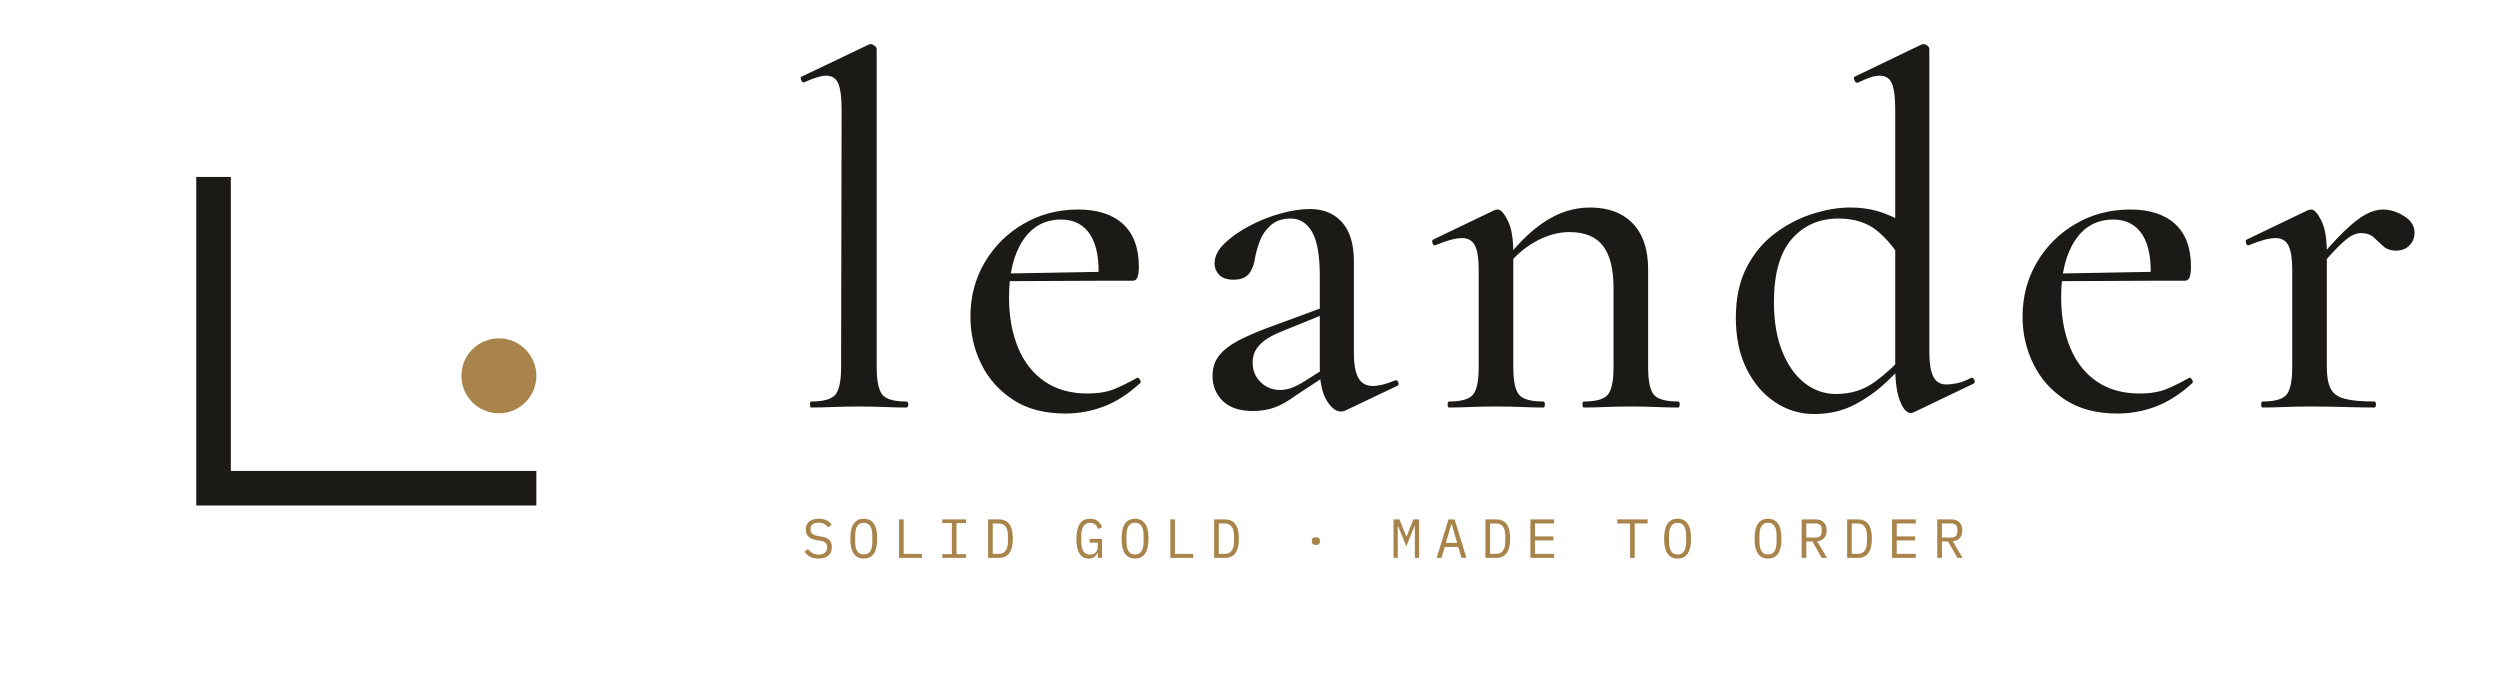
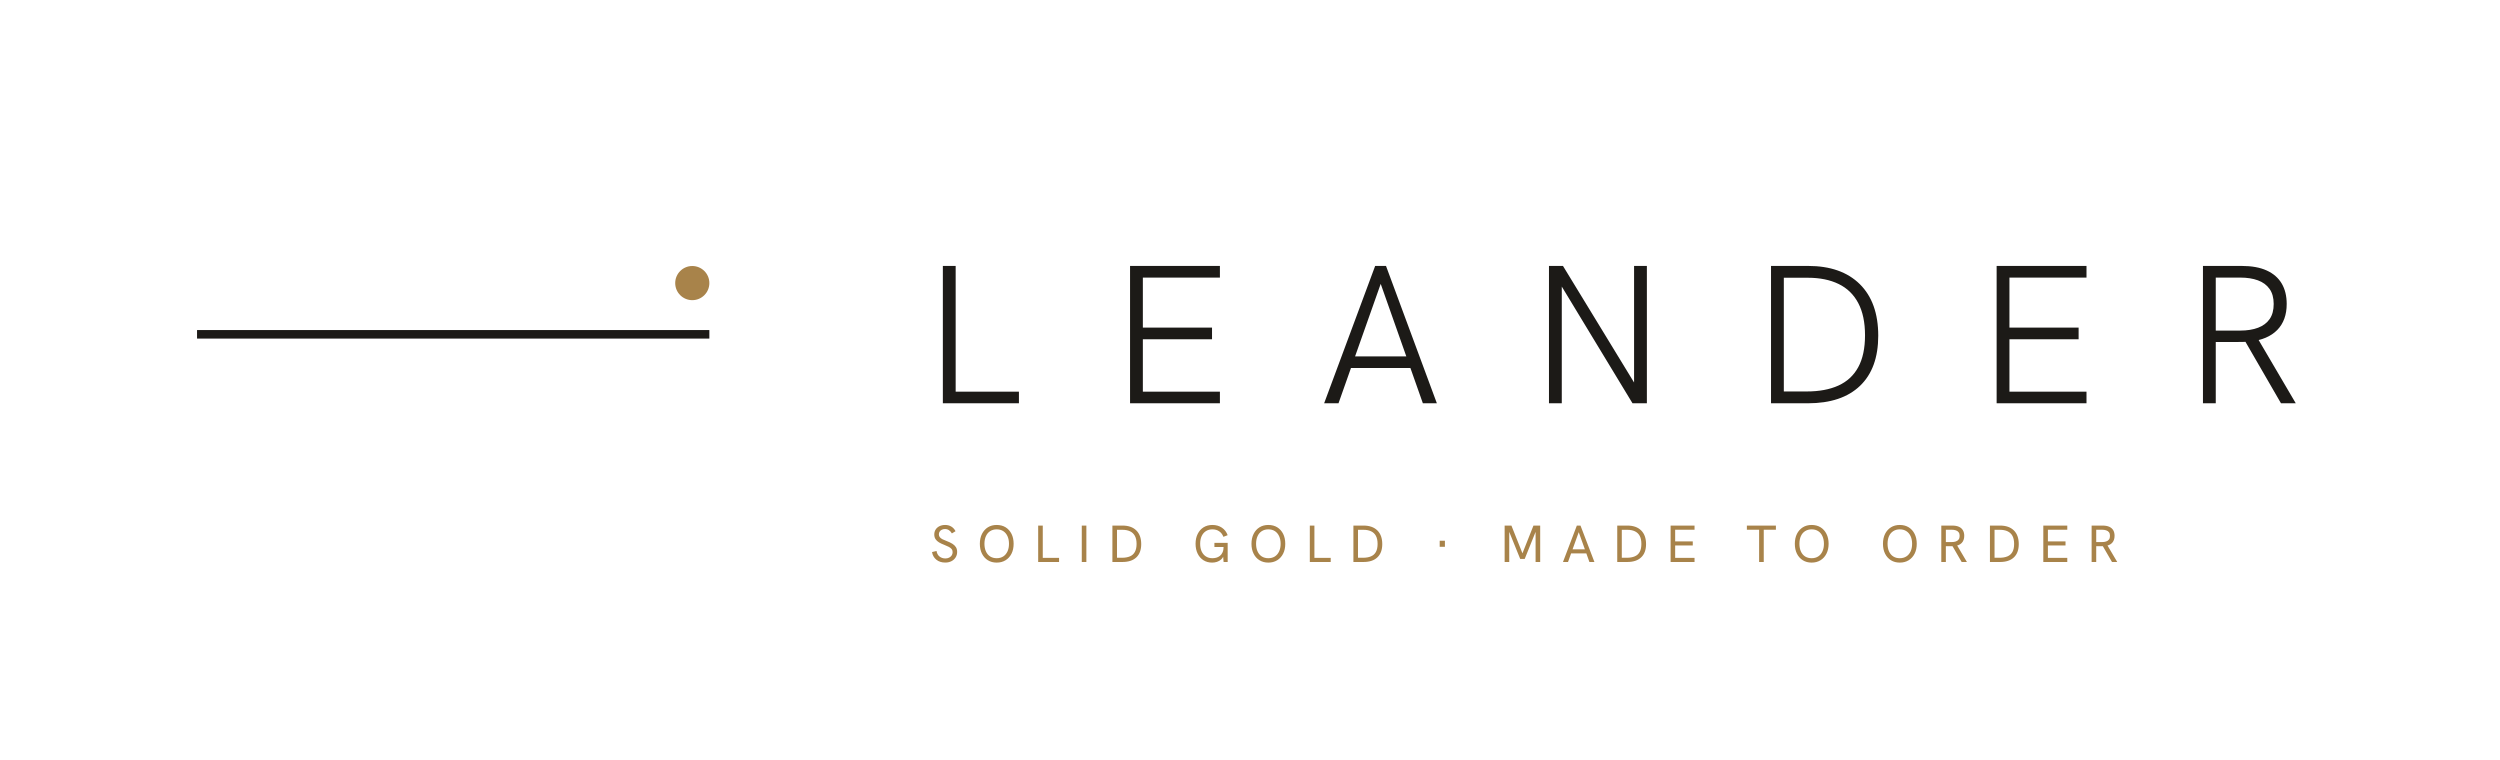
- <svg xmlns="http://www.w3.org/2000/svg" viewBox="0 0 798 216" width="798" height="216">
-   <path d="M68.16 56.48 V155.84 H171.20" fill="none" stroke="#1C1A17" stroke-width="11.04" stroke-linecap="butt" stroke-linejoin="miter" />
-   <circle cx="159.24" cy="119.96" r="11.96" fill="#A8834A" />
-   <g transform="translate(252.80 130.08)">
-     <path transform="translate(0.00 0.00)" d="M6.08 0.00Q5.76 0.00 5.76 -0.96Q5.76 -1.92 6.08 -1.92Q12.00 -1.92 13.84 -4.08Q15.68 -6.24 15.68 -12.96L15.84 -95.20Q15.84 -100.80 14.80 -103.36Q13.76 -105.92 10.88 -105.92Q8.48 -105.92 4.00 -103.84Q3.36 -103.52 2.96 -104.48Q2.56 -105.44 3.04 -105.60L24.48 -115.84Q24.80 -116.00 25.12 -116.00Q25.60 -116.00 26.32 -115.52Q27.04 -115.04 27.04 -114.40V-12.96Q27.04 -6.40 28.80 -4.16Q30.56 -1.92 36.48 -1.92Q37.12 -1.92 37.12 -0.96Q37.12 0.00 36.48 0.00Q33.60 0.00 29.68 -0.16Q25.76 -0.32 21.28 -0.32Q16.96 -0.32 13.04 -0.16Q9.12 0.00 6.08 0.00Z M87.20 1.92Q77.28 1.92 70.56 -2.48Q63.84 -6.88 60.40 -13.92Q56.96 -20.96 56.96 -28.96Q56.96 -38.56 61.52 -46.32Q66.08 -54.08 73.92 -58.64Q81.76 -63.20 91.36 -63.20Q100.64 -63.20 105.68 -58.56Q110.72 -53.92 110.72 -44.96Q110.72 -42.88 110.32 -41.68Q109.92 -40.48 108.80 -40.48H97.76Q98.40 -50.08 95.28 -55.04Q92.16 -60.00 85.92 -60.00Q78.08 -60.00 73.68 -53.28Q69.28 -46.56 69.28 -35.20Q69.28 -26.08 72.16 -19.12Q75.04 -12.16 80.64 -8.32Q86.24 -4.48 94.24 -4.48Q99.52 -4.48 102.96 -5.92Q106.40 -7.36 110.08 -9.44Q110.40 -9.76 110.96 -9.04Q111.52 -8.32 111.20 -7.84Q105.44 -2.56 99.52 -0.32Q93.60 1.92 87.20 1.92ZM65.60 -40.32 65.44 -42.72 101.28 -43.36V-40.48Z M176.64 0.96Q176.00 1.28 175.20 1.28Q172.80 1.28 170.64 -2.32Q168.48 -5.92 168.48 -12.64V-41.92Q168.48 -51.84 166.00 -56.08Q163.52 -60.32 159.20 -60.32Q155.20 -60.32 152.80 -58.16Q150.40 -56.00 149.36 -53.20Q148.32 -50.40 147.84 -48.00Q147.52 -44.96 146.00 -42.88Q144.48 -40.80 140.96 -40.80Q137.76 -40.80 136.32 -42.40Q134.88 -44.00 134.88 -45.92Q134.88 -49.28 138.00 -52.32Q141.12 -55.36 145.92 -57.92Q150.72 -60.48 155.92 -61.92Q161.12 -63.36 165.28 -63.36Q171.84 -63.36 175.60 -59.12Q179.36 -54.88 179.36 -46.72V-17.28Q179.36 -12.00 180.80 -9.44Q182.24 -6.88 185.44 -6.88Q188.16 -6.88 192.48 -8.64Q193.12 -8.96 193.52 -8.08Q193.92 -7.20 193.12 -6.88ZM147.20 1.12Q140.80 1.12 137.52 -2.08Q134.24 -5.28 134.24 -10.08Q134.24 -13.92 136.32 -16.56Q138.40 -19.20 142.32 -21.28Q146.24 -23.36 151.84 -25.44L170.08 -32.16L170.56 -30.08L156.00 -24.16Q153.60 -23.20 151.60 -21.92Q149.60 -20.64 148.32 -18.80Q147.04 -16.96 147.04 -14.40Q147.04 -10.56 149.60 -8.08Q152.16 -5.60 155.84 -5.60Q157.28 -5.60 158.88 -6.08Q160.48 -6.56 162.72 -7.84L172.16 -13.76L172.48 -11.52L160.80 -3.84Q157.12 -1.12 154.00 0.00Q150.88 1.12 147.20 1.12Z M252.80 0.00Q252.32 0.00 252.32 -0.96Q252.32 -1.92 252.80 -1.92Q258.56 -1.92 260.40 -4.08Q262.24 -6.24 262.24 -12.96V-38.08Q262.24 -47.20 258.88 -51.60Q255.52 -56.00 248.16 -56.00Q242.56 -56.00 236.88 -52.72Q231.20 -49.44 227.20 -43.68L226.56 -45.60Q233.12 -54.56 240.08 -59.20Q247.04 -63.84 254.72 -63.84Q263.52 -63.84 268.40 -58.72Q273.28 -53.60 273.28 -44.16V-12.96Q273.28 -6.24 275.12 -4.08Q276.96 -1.92 282.88 -1.92Q283.36 -1.92 283.36 -0.96Q283.36 0.00 282.88 0.00Q279.84 0.00 276.00 -0.16Q272.16 -0.32 267.84 -0.32Q263.52 -0.32 259.60 -0.16Q255.68 0.00 252.80 0.00ZM209.76 0.00Q209.28 0.00 209.28 -0.96Q209.28 -1.92 209.76 -1.92Q215.52 -1.92 217.36 -4.08Q219.20 -6.24 219.20 -12.96V-44.16Q219.20 -49.28 218.00 -51.68Q216.80 -54.08 213.92 -54.08Q212.32 -54.08 210.24 -53.52Q208.16 -52.96 205.44 -51.84Q204.80 -51.52 204.48 -52.40Q204.16 -53.28 204.64 -53.60L224.32 -63.04Q224.96 -63.20 225.28 -63.20Q226.72 -63.20 228.48 -59.68Q230.24 -56.16 230.24 -49.60V-12.96Q230.24 -6.24 232.08 -4.08Q233.92 -1.92 239.84 -1.92Q240.32 -1.92 240.32 -0.96Q240.32 0.00 239.84 0.00Q236.80 0.00 232.96 -0.16Q229.12 -0.32 224.80 -0.32Q220.48 -0.32 216.56 -0.16Q212.64 0.00 209.76 0.00Z M326.24 2.08Q319.52 2.08 313.84 -1.68Q308.16 -5.44 304.72 -12.32Q301.28 -19.20 301.28 -28.64Q301.28 -38.08 304.72 -44.72Q308.16 -51.36 313.68 -55.52Q319.20 -59.68 325.60 -61.76Q332.00 -63.84 337.76 -63.84Q343.52 -63.84 348.40 -62.08Q353.28 -60.32 357.44 -57.44L354.88 -45.92Q351.20 -52.48 346.40 -56.40Q341.60 -60.32 334.08 -60.32Q324.80 -60.32 319.12 -53.76Q313.44 -47.20 313.44 -33.60Q313.44 -24.48 316.08 -17.92Q318.72 -11.36 323.20 -7.84Q327.68 -4.32 333.28 -4.32Q340.32 -4.32 345.60 -8.16Q350.88 -12.00 355.68 -17.44L357.12 -16.16Q353.76 -12.32 349.28 -8.08Q344.80 -3.84 339.12 -0.88Q333.44 2.08 326.24 2.08ZM363.04 -114.40V-17.92Q363.04 -12.32 364.32 -9.84Q365.60 -7.36 368.48 -7.36Q369.92 -7.36 371.92 -7.76Q373.92 -8.16 376.32 -9.44Q376.96 -9.76 377.36 -8.88Q377.76 -8.00 377.28 -7.68L358.24 1.44Q357.60 1.76 357.12 1.76Q355.20 1.76 353.68 -2.08Q352.16 -5.92 352.16 -12.96V-95.04Q352.16 -100.80 351.12 -103.36Q350.08 -105.92 347.20 -105.92Q345.76 -105.92 344.16 -105.36Q342.56 -104.80 340.16 -103.68Q339.52 -103.52 339.12 -104.48Q338.72 -105.44 339.20 -105.60L360.48 -115.84Q360.80 -116.00 361.28 -116.00Q361.76 -116.00 362.40 -115.52Q363.04 -115.04 363.04 -114.40Z M423.04 1.92Q413.12 1.92 406.40 -2.48Q399.68 -6.88 396.24 -13.92Q392.80 -20.96 392.80 -28.96Q392.80 -38.56 397.36 -46.32Q401.92 -54.08 409.76 -58.64Q417.60 -63.20 427.20 -63.20Q436.48 -63.20 441.52 -58.56Q446.56 -53.92 446.56 -44.96Q446.56 -42.88 446.16 -41.68Q445.76 -40.48 444.64 -40.48H433.60Q434.24 -50.08 431.12 -55.04Q428.00 -60.00 421.76 -60.00Q413.92 -60.00 409.52 -53.28Q405.12 -46.56 405.12 -35.20Q405.12 -26.08 408.00 -19.12Q410.88 -12.16 416.48 -8.32Q422.08 -4.48 430.08 -4.48Q435.36 -4.48 438.80 -5.92Q442.24 -7.36 445.92 -9.44Q446.24 -9.76 446.80 -9.04Q447.36 -8.32 447.04 -7.84Q441.28 -2.56 435.36 -0.32Q429.44 1.92 423.04 1.92ZM401.44 -40.32 401.28 -42.72 437.12 -43.36V-40.48Z M486.40 -43.36 485.44 -45.12Q491.52 -52.48 495.52 -56.32Q499.52 -60.16 502.40 -61.68Q505.28 -63.20 507.84 -63.20Q511.20 -63.20 514.56 -61.12Q517.92 -59.04 517.92 -55.84Q517.92 -53.44 516.32 -51.76Q514.72 -50.08 512.00 -50.08Q509.44 -50.08 507.92 -51.52Q506.40 -52.96 504.88 -54.32Q503.36 -55.68 500.80 -55.68Q499.52 -55.68 497.92 -54.88Q496.32 -54.08 493.68 -51.44Q491.04 -48.80 486.40 -43.36ZM469.44 0.00Q468.96 0.00 468.96 -0.96Q468.96 -1.92 469.44 -1.92Q475.20 -1.92 477.04 -4.08Q478.88 -6.24 478.88 -12.96V-44.16Q478.88 -49.28 477.68 -51.68Q476.48 -54.08 473.60 -54.08Q472.00 -54.08 469.92 -53.52Q467.84 -52.96 465.12 -51.84Q464.48 -51.52 464.16 -52.40Q463.84 -53.28 464.32 -53.60L484.00 -63.04Q484.64 -63.20 484.96 -63.20Q486.40 -63.20 488.16 -59.68Q489.92 -56.16 489.92 -49.60V-12.96Q489.92 -8.48 491.12 -6.08Q492.32 -3.68 495.60 -2.80Q498.88 -1.92 505.12 -1.92Q505.60 -1.92 505.60 -0.96Q505.60 0.00 505.12 0.00Q500.96 0.00 495.68 -0.16Q490.40 -0.32 484.48 -0.32Q480.16 -0.32 476.24 -0.16Q472.32 0.00 469.44 0.00Z" fill="#1C1A17" />
-   </g>
-   <g transform="translate(256.00 178.08)">
-     <path transform="translate(0.00 0.00)" d="M5.24 0.21Q3.59 0.21 2.53 -0.40Q1.48 -1.00 0.79 -1.95L1.87 -2.83Q2.59 -1.94 3.39 -1.50Q4.19 -1.06 5.30 -1.06Q6.64 -1.06 7.34 -1.67Q8.04 -2.29 8.04 -3.40Q8.04 -4.29 7.53 -4.80Q7.02 -5.30 5.76 -5.51L4.38 -5.74Q3.48 -5.90 2.88 -6.21Q2.27 -6.53 1.90 -6.98Q1.53 -7.43 1.37 -7.96Q1.21 -8.50 1.21 -9.08Q1.21 -10.77 2.32 -11.63Q3.43 -12.50 5.32 -12.50Q6.79 -12.50 7.81 -12.00Q8.82 -11.51 9.43 -10.61L8.40 -9.72Q7.88 -10.38 7.16 -10.81Q6.44 -11.23 5.30 -11.23Q4.05 -11.23 3.38 -10.70Q2.71 -10.17 2.71 -9.12Q2.71 -8.29 3.21 -7.77Q3.71 -7.25 5.02 -7.02L6.34 -6.79Q7.23 -6.64 7.85 -6.32Q8.47 -6.00 8.84 -5.56Q9.22 -5.12 9.38 -4.58Q9.54 -4.03 9.54 -3.43Q9.54 -1.72 8.42 -0.76Q7.30 0.21 5.24 0.21Z M19.71 0.21Q18.59 0.21 17.78 -0.22Q16.97 -0.65 16.44 -1.46Q15.91 -2.27 15.66 -3.45Q15.42 -4.63 15.42 -6.14Q15.42 -7.64 15.66 -8.83Q15.91 -10.01 16.44 -10.82Q16.97 -11.63 17.78 -12.06Q18.59 -12.50 19.71 -12.50Q20.84 -12.50 21.65 -12.06Q22.46 -11.63 22.99 -10.82Q23.51 -10.01 23.76 -8.83Q24.01 -7.64 24.01 -6.14Q24.01 -4.63 23.76 -3.45Q23.51 -2.27 22.99 -1.46Q22.46 -0.65 21.65 -0.22Q20.84 0.21 19.71 0.21ZM19.71 -1.07Q20.45 -1.07 20.96 -1.36Q21.47 -1.65 21.81 -2.18Q22.14 -2.71 22.29 -3.46Q22.44 -4.21 22.44 -5.14V-7.15Q22.44 -8.06 22.29 -8.82Q22.14 -9.57 21.81 -10.10Q21.47 -10.63 20.96 -10.92Q20.45 -11.21 19.71 -11.21Q18.97 -11.21 18.46 -10.92Q17.95 -10.63 17.62 -10.10Q17.28 -9.57 17.13 -8.82Q16.98 -8.06 16.98 -7.15V-5.14Q16.98 -4.21 17.13 -3.46Q17.28 -2.71 17.62 -2.18Q17.95 -1.65 18.46 -1.36Q18.97 -1.07 19.71 -1.07Z M30.98 0.00V-12.28H32.45V-1.28H38.28V0.00Z M44.77 0.00V-1.18H47.84V-11.11H44.77V-12.28H52.38V-11.11H49.32V-1.18H52.38V0.00Z M59.40 -12.28H62.83Q65.08 -12.28 66.19 -10.74Q67.30 -9.19 67.30 -6.14Q67.30 -3.10 66.19 -1.55Q65.08 0.00 62.83 0.00H59.40ZM62.76 -1.28Q64.24 -1.28 64.99 -2.31Q65.74 -3.33 65.74 -5.19V-7.09Q65.74 -8.96 64.99 -9.98Q64.24 -11.00 62.76 -11.00H60.88V-1.28Z M94.41 -1.64H94.32Q94.16 -1.28 93.95 -0.95Q93.74 -0.62 93.41 -0.36Q93.09 -0.11 92.63 0.05Q92.17 0.21 91.54 0.21Q89.53 0.21 88.55 -1.41Q87.58 -3.03 87.58 -6.05Q87.58 -9.22 88.65 -10.86Q89.72 -12.50 91.96 -12.50Q92.82 -12.50 93.46 -12.27Q94.09 -12.04 94.54 -11.65Q94.99 -11.26 95.29 -10.78Q95.59 -10.30 95.78 -9.80L94.51 -9.22Q94.35 -9.63 94.15 -9.99Q93.95 -10.35 93.66 -10.62Q93.37 -10.89 92.96 -11.05Q92.56 -11.21 92.01 -11.21Q90.53 -11.21 89.84 -10.10Q89.14 -8.99 89.14 -7.15V-5.24Q89.14 -4.31 89.28 -3.55Q89.43 -2.78 89.75 -2.22Q90.08 -1.65 90.60 -1.35Q91.12 -1.04 91.87 -1.04Q93.07 -1.04 93.74 -1.76Q94.41 -2.48 94.41 -3.63V-4.89H91.82V-6.07H95.78V0.00H94.41Z M106.30 0.21Q105.18 0.21 104.37 -0.22Q103.56 -0.65 103.03 -1.46Q102.50 -2.27 102.26 -3.45Q102.01 -4.63 102.01 -6.14Q102.01 -7.64 102.26 -8.83Q102.50 -10.01 103.03 -10.82Q103.56 -11.63 104.37 -12.06Q105.18 -12.50 106.30 -12.50Q107.43 -12.50 108.24 -12.06Q109.05 -11.63 109.58 -10.82Q110.11 -10.01 110.35 -8.83Q110.60 -7.64 110.60 -6.14Q110.60 -4.63 110.35 -3.45Q110.11 -2.27 109.58 -1.46Q109.05 -0.65 108.24 -0.22Q107.43 0.21 106.30 0.21ZM106.30 -1.07Q107.04 -1.07 107.55 -1.36Q108.06 -1.65 108.40 -2.18Q108.73 -2.71 108.88 -3.46Q109.03 -4.21 109.03 -5.14V-7.15Q109.03 -8.06 108.88 -8.82Q108.73 -9.57 108.40 -10.10Q108.06 -10.63 107.55 -10.92Q107.04 -11.21 106.30 -11.21Q105.56 -11.21 105.05 -10.92Q104.54 -10.63 104.21 -10.10Q103.88 -9.57 103.73 -8.82Q103.58 -8.06 103.58 -7.15V-5.14Q103.58 -4.21 103.73 -3.46Q103.88 -2.71 104.21 -2.18Q104.54 -1.65 105.05 -1.36Q105.56 -1.07 106.30 -1.07Z M117.57 0.00V-12.28H119.05V-1.28H124.87V0.00Z M131.56 -12.28H134.99Q137.24 -12.28 138.35 -10.74Q139.46 -9.19 139.46 -6.14Q139.46 -3.10 138.35 -1.55Q137.24 0.00 134.99 0.00H131.56ZM134.92 -1.28Q136.40 -1.28 137.15 -2.31Q137.90 -3.33 137.90 -5.19V-7.09Q137.90 -8.96 137.15 -9.98Q136.40 -11.00 134.92 -11.00H133.04V-1.28Z M164.03 -4.14Q163.31 -4.14 163.02 -4.44Q162.73 -4.73 162.73 -5.19V-5.51Q162.73 -5.97 163.02 -6.27Q163.31 -6.56 164.03 -6.56Q164.75 -6.56 165.04 -6.27Q165.33 -5.97 165.33 -5.51V-5.19Q165.33 -4.73 165.04 -4.44Q164.75 -4.14 164.03 -4.14Z M195.62 -6.16V-10.05H195.48L192.90 -3.73L190.31 -10.05H190.17V-6.16V0.00H188.81V-12.28H190.71L192.88 -6.86H192.98L195.15 -12.28H196.98V0.00H195.62Z M210.51 0.00 209.48 -3.50H205.16L204.12 0.00H202.59L206.36 -12.28H208.31L212.08 0.00ZM207.40 -10.72H207.24L205.52 -4.79H209.12Z M218.15 -12.28H221.58Q223.84 -12.28 224.95 -10.74Q226.05 -9.19 226.05 -6.14Q226.05 -3.10 224.95 -1.55Q223.84 0.00 221.58 0.00H218.15ZM221.51 -1.28Q222.99 -1.28 223.74 -2.31Q224.49 -3.33 224.49 -5.19V-7.09Q224.49 -8.96 223.74 -9.98Q222.99 -11.00 221.51 -11.00H219.63V-1.28Z M232.50 0.00V-12.28H240.06V-11.00H233.97V-6.86H239.85V-5.58H233.97V-1.28H240.06V0.00Z M265.80 -11.00V0.00H264.32V-11.00H260.22V-12.28H269.90V-11.00Z M279.49 0.21Q278.36 0.21 277.55 -0.22Q276.74 -0.65 276.21 -1.46Q275.69 -2.27 275.44 -3.45Q275.19 -4.63 275.19 -6.14Q275.19 -7.64 275.44 -8.83Q275.69 -10.01 276.21 -10.82Q276.74 -11.63 277.55 -12.06Q278.36 -12.50 279.49 -12.50Q280.61 -12.50 281.42 -12.06Q282.23 -11.63 282.76 -10.82Q283.29 -10.01 283.54 -8.83Q283.78 -7.64 283.78 -6.14Q283.78 -4.63 283.54 -3.45Q283.29 -2.27 282.76 -1.46Q282.23 -0.65 281.42 -0.22Q280.61 0.21 279.49 0.21ZM279.49 -1.07Q280.23 -1.07 280.74 -1.36Q281.25 -1.65 281.58 -2.18Q281.92 -2.71 282.07 -3.46Q282.22 -4.21 282.22 -5.14V-7.15Q282.22 -8.06 282.07 -8.82Q281.92 -9.57 281.58 -10.10Q281.25 -10.63 280.74 -10.92Q280.23 -11.21 279.49 -11.21Q278.75 -11.21 278.24 -10.92Q277.73 -10.63 277.39 -10.10Q277.06 -9.57 276.91 -8.82Q276.76 -8.06 276.76 -7.15V-5.14Q276.76 -4.21 276.91 -3.46Q277.06 -2.71 277.39 -2.18Q277.73 -1.65 278.24 -1.36Q278.75 -1.07 279.49 -1.07Z M308.35 0.21Q307.23 0.21 306.42 -0.22Q305.61 -0.65 305.08 -1.46Q304.55 -2.27 304.30 -3.45Q304.06 -4.63 304.06 -6.14Q304.06 -7.64 304.30 -8.83Q304.55 -10.01 305.08 -10.82Q305.61 -11.63 306.42 -12.06Q307.23 -12.50 308.35 -12.50Q309.48 -12.50 310.29 -12.06Q311.10 -11.63 311.63 -10.82Q312.15 -10.01 312.40 -8.83Q312.65 -7.64 312.65 -6.14Q312.65 -4.63 312.40 -3.45Q312.15 -2.27 311.63 -1.46Q311.10 -0.65 310.29 -0.22Q309.48 0.21 308.35 0.21ZM308.35 -1.07Q309.09 -1.07 309.60 -1.36Q310.11 -1.65 310.45 -2.18Q310.78 -2.71 310.93 -3.46Q311.08 -4.21 311.08 -5.14V-7.15Q311.08 -8.06 310.93 -8.82Q310.78 -9.57 310.45 -10.10Q310.11 -10.63 309.60 -10.92Q309.09 -11.21 308.35 -11.21Q307.61 -11.21 307.10 -10.92Q306.59 -10.63 306.26 -10.10Q305.92 -9.57 305.77 -8.82Q305.62 -8.06 305.62 -7.15V-5.14Q305.62 -4.21 305.77 -3.46Q305.92 -2.71 306.26 -2.18Q306.59 -1.65 307.10 -1.36Q307.61 -1.07 308.35 -1.07Z M320.57 0.00H319.09V-12.28H323.56Q325.27 -12.28 326.16 -11.35Q327.06 -10.42 327.06 -8.75Q327.06 -7.25 326.29 -6.35Q325.51 -5.46 324.03 -5.32L327.17 0.00H325.51L322.52 -5.24H320.57ZM323.52 -6.49Q324.46 -6.49 324.98 -6.96Q325.49 -7.43 325.49 -8.29V-9.20Q325.49 -10.07 324.98 -10.53Q324.46 -11.00 323.52 -11.00H320.57V-6.49Z M333.61 -12.28H337.04Q339.29 -12.28 340.40 -10.74Q341.51 -9.19 341.51 -6.14Q341.51 -3.10 340.40 -1.55Q339.29 0.00 337.04 0.00H333.61ZM336.97 -1.28Q338.45 -1.28 339.20 -2.31Q339.94 -3.33 339.94 -5.19V-7.09Q339.94 -8.96 339.20 -9.98Q338.45 -11.00 336.97 -11.00H335.09V-1.28Z M347.95 0.00V-12.28H355.52V-11.00H349.43V-6.86H355.31V-5.58H349.43V-1.28H355.52V0.00Z M363.86 0.00H362.38V-12.28H366.85Q368.56 -12.28 369.46 -11.35Q370.36 -10.42 370.36 -8.75Q370.36 -7.25 369.58 -6.35Q368.81 -5.46 367.33 -5.32L370.46 0.00H368.81L365.82 -5.24H363.86ZM366.82 -6.49Q367.75 -6.49 368.27 -6.96Q368.79 -7.43 368.79 -8.29V-9.20Q368.79 -10.07 368.27 -10.53Q367.75 -11.00 366.82 -11.00H363.86V-6.49Z" fill="#A8834A" />
-   </g>
+ <svg xmlns="http://www.w3.org/2000/svg" viewBox="0 0 609 185" width="609" height="185">
+   <rect x="48.00" y="80.40" width="124.80" height="2.08" fill="#1C1A17" />
+   <circle cx="168.64" cy="68.96" r="4.16" fill="#A8834A" />
+   <path transform="translate(225.60 98.24)" d="M4.08 0.00V-33.46H7.20V-2.83H22.61V0.00Z M49.68 0.00V-33.46H71.57V-30.62H52.80V-18.43H69.65V-15.60H52.80V-2.83H71.57V0.00Z M96.96 0.00 109.39 -33.46H112.03L124.42 0.00H121.01L110.74 -29.09L100.46 0.00ZM103.10 -8.59 104.11 -11.42H117.31L118.37 -8.59Z M151.73 0.00V-33.46H155.14L173.09 -4.03H172.46V-33.46H175.58V0.00H172.08L154.22 -29.47H154.85V0.00Z M205.82 0.00V-33.46H214.85Q222.96 -33.46 227.45 -29.02Q231.94 -24.58 231.94 -16.46Q231.94 -8.50 227.50 -4.25Q223.06 0.00 214.80 0.00ZM208.94 -2.88H214.51Q219.07 -2.88 222.24 -4.32Q225.41 -5.76 227.06 -8.78Q228.72 -11.81 228.72 -16.56Q228.72 -21.31 227.06 -24.43Q225.41 -27.55 222.29 -29.06Q219.17 -30.58 214.80 -30.58H208.94Z M260.78 0.00V-33.46H282.67V-30.62H263.90V-18.43H280.75V-15.60H263.90V-2.83H282.67V0.00Z M311.04 0.00V-33.46H320.45Q324.14 -33.46 326.57 -32.35Q328.99 -31.25 330.22 -29.18Q331.44 -27.12 331.44 -24.19Q331.44 -20.21 329.14 -17.86Q326.83 -15.50 322.46 -15.02Q321.79 -14.98 320.86 -14.95Q319.92 -14.93 319.06 -14.93H314.16V0.00ZM330.05 0.00 321.17 -15.36 324.38 -15.79 333.65 0.00ZM314.16 -17.71H320.11Q322.66 -17.71 324.48 -18.41Q326.30 -19.10 327.29 -20.52Q328.27 -21.94 328.27 -24.19Q328.27 -26.45 327.26 -27.86Q326.26 -29.28 324.43 -29.95Q322.61 -30.62 320.11 -30.62H314.16Z" fill="#1C1A17" />
+   <path transform="translate(226.56 136.90)" d="M3.71 0.14Q2.38 0.14 1.53 -0.56Q0.67 -1.26 0.48 -2.42L1.58 -2.68Q1.72 -1.79 2.31 -1.33Q2.90 -0.86 3.75 -0.86Q4.25 -0.86 4.64 -1.06Q5.04 -1.25 5.27 -1.60Q5.50 -1.95 5.50 -2.39Q5.50 -2.86 5.24 -3.17Q4.99 -3.47 4.53 -3.70Q4.08 -3.93 3.49 -4.16Q2.75 -4.44 2.19 -4.77Q1.64 -5.10 1.34 -5.56Q1.03 -6.03 1.03 -6.70Q1.03 -7.38 1.36 -7.90Q1.69 -8.42 2.29 -8.72Q2.89 -9.02 3.68 -9.02Q4.52 -9.02 5.16 -8.64Q5.81 -8.26 6.21 -7.50L5.32 -6.96Q5.02 -7.48 4.60 -7.75Q4.18 -8.03 3.64 -8.03Q3.21 -8.03 2.87 -7.86Q2.53 -7.70 2.34 -7.40Q2.15 -7.11 2.15 -6.73Q2.15 -6.32 2.38 -6.04Q2.61 -5.75 3.04 -5.53Q3.47 -5.32 4.08 -5.09Q4.86 -4.80 5.42 -4.45Q5.98 -4.11 6.29 -3.63Q6.60 -3.15 6.60 -2.45Q6.60 -1.70 6.23 -1.12Q5.86 -0.53 5.22 -0.20Q4.57 0.14 3.71 0.14Z M16.23 0.15Q15.01 0.15 14.09 -0.42Q13.17 -0.99 12.65 -2.02Q12.13 -3.05 12.13 -4.43Q12.13 -5.81 12.65 -6.84Q13.17 -7.87 14.09 -8.45Q15.01 -9.02 16.23 -9.02Q17.48 -9.02 18.41 -8.45Q19.33 -7.87 19.85 -6.84Q20.36 -5.81 20.36 -4.43Q20.36 -3.05 19.84 -2.02Q19.32 -0.99 18.39 -0.42Q17.46 0.15 16.23 0.15ZM16.23 -0.92Q17.16 -0.92 17.83 -1.35Q18.49 -1.78 18.86 -2.57Q19.23 -3.36 19.23 -4.43Q19.23 -5.51 18.86 -6.30Q18.49 -7.09 17.83 -7.52Q17.16 -7.95 16.23 -7.95Q15.33 -7.95 14.65 -7.52Q13.98 -7.10 13.62 -6.31Q13.25 -5.52 13.25 -4.43Q13.25 -3.35 13.62 -2.56Q13.98 -1.77 14.65 -1.34Q15.33 -0.92 16.23 -0.92Z M26.34 0.00V-8.87H27.46V-1.00H31.43V0.00Z M36.96 0.00V-8.87H38.08V0.00Z M44.42 0.00V-8.87H46.87Q49.05 -8.87 50.24 -7.69Q51.44 -6.51 51.44 -4.36Q51.44 -2.25 50.26 -1.13Q49.07 0.00 46.86 0.00ZM45.54 -1.03H46.76Q47.89 -1.03 48.69 -1.37Q49.48 -1.70 49.89 -2.45Q50.31 -3.19 50.31 -4.40Q50.31 -5.61 49.89 -6.37Q49.48 -7.12 48.71 -7.48Q47.94 -7.84 46.86 -7.84H45.54Z M68.71 0.15Q67.52 0.15 66.61 -0.42Q65.70 -0.99 65.19 -2.03Q64.68 -3.07 64.68 -4.44Q64.68 -5.81 65.20 -6.84Q65.71 -7.87 66.63 -8.45Q67.56 -9.02 68.78 -9.02Q70.11 -9.02 71.09 -8.36Q72.07 -7.70 72.50 -6.53L71.46 -6.13Q71.13 -7.00 70.44 -7.47Q69.76 -7.95 68.78 -7.95Q67.87 -7.95 67.20 -7.52Q66.53 -7.09 66.16 -6.30Q65.80 -5.52 65.80 -4.44Q65.80 -3.36 66.16 -2.57Q66.53 -1.78 67.20 -1.35Q67.87 -0.92 68.78 -0.92Q69.23 -0.92 69.72 -1.04Q70.20 -1.17 70.61 -1.49Q71.02 -1.81 71.26 -2.36Q71.51 -2.91 71.51 -3.77V-4.41L71.77 -3.65H69.27V-4.66H72.50V0.00H71.51L71.36 -1.73L71.55 -1.59Q71.32 -0.98 70.89 -0.60Q70.46 -0.22 69.89 -0.03Q69.32 0.15 68.71 0.15Z M82.40 0.15Q81.18 0.15 80.26 -0.42Q79.33 -0.99 78.82 -2.02Q78.30 -3.05 78.30 -4.43Q78.30 -5.81 78.82 -6.84Q79.33 -7.87 80.26 -8.45Q81.18 -9.02 82.40 -9.02Q83.65 -9.02 84.58 -8.45Q85.50 -7.87 86.02 -6.84Q86.53 -5.81 86.53 -4.43Q86.53 -3.05 86.01 -2.02Q85.49 -0.99 84.56 -0.42Q83.63 0.15 82.40 0.15ZM82.40 -0.92Q83.33 -0.92 84.00 -1.35Q84.66 -1.78 85.03 -2.57Q85.40 -3.36 85.40 -4.43Q85.40 -5.51 85.03 -6.30Q84.66 -7.09 84.00 -7.52Q83.33 -7.95 82.40 -7.95Q81.50 -7.95 80.82 -7.52Q80.15 -7.10 79.79 -6.31Q79.42 -5.52 79.42 -4.43Q79.42 -3.35 79.79 -2.56Q80.15 -1.77 80.82 -1.34Q81.50 -0.92 82.40 -0.92Z M92.51 0.00V-8.87H93.63V-1.00H97.60V0.00Z M103.13 0.00V-8.87H105.59Q107.76 -8.87 108.96 -7.69Q110.16 -6.51 110.16 -4.36Q110.16 -2.25 108.97 -1.13Q107.79 0.00 105.58 0.00ZM104.25 -1.03H105.47Q106.61 -1.03 107.40 -1.37Q108.20 -1.70 108.61 -2.45Q109.02 -3.19 109.02 -4.40Q109.02 -5.61 108.61 -6.37Q108.20 -7.12 107.43 -7.48Q106.66 -7.84 105.58 -7.84H104.25Z M124.15 -3.70V-5.18H125.42V-3.70Z M139.97 0.00V-8.87H141.62L144.41 -1.86H144.21L146.99 -8.87H148.63V0.00H147.51V-7.57L147.60 -7.56L144.86 -0.75H143.76L141.00 -7.56L141.09 -7.57V0.00Z M154.18 0.00 157.56 -8.87H158.45L161.84 0.00H160.62L158.02 -7.26L155.41 0.00ZM156.06 -2.09 156.41 -3.09H159.61L159.98 -2.09Z M167.40 0.00V-8.87H169.85Q172.03 -8.87 173.22 -7.69Q174.42 -6.51 174.42 -4.36Q174.42 -2.25 173.23 -1.13Q172.05 0.00 169.84 0.00ZM168.51 -1.03H169.74Q170.87 -1.03 171.66 -1.37Q172.46 -1.70 172.87 -2.45Q173.28 -3.19 173.28 -4.40Q173.28 -5.61 172.87 -6.37Q172.46 -7.12 171.69 -7.48Q170.92 -7.84 169.84 -7.84H168.51Z M180.40 0.00V-8.87H186.23V-7.86H181.51V-5.02H185.80V-4.02H181.51V-1.00H186.23V0.00Z M201.96 0.00V-7.86H198.98V-8.87H206.05V-7.86H203.09V0.00Z M214.75 0.15Q213.53 0.15 212.61 -0.42Q211.69 -0.99 211.17 -2.02Q210.66 -3.05 210.66 -4.43Q210.66 -5.81 211.17 -6.84Q211.69 -7.87 212.61 -8.45Q213.53 -9.02 214.75 -9.02Q216.00 -9.02 216.93 -8.45Q217.86 -7.87 218.37 -6.84Q218.89 -5.81 218.89 -4.43Q218.89 -3.05 218.36 -2.02Q217.84 -0.99 216.91 -0.42Q215.99 0.15 214.75 0.15ZM214.75 -0.92Q215.68 -0.92 216.35 -1.35Q217.02 -1.78 217.38 -2.57Q217.75 -3.36 217.75 -4.43Q217.75 -5.51 217.38 -6.30Q217.02 -7.09 216.35 -7.52Q215.68 -7.95 214.75 -7.95Q213.85 -7.95 213.17 -7.52Q212.50 -7.10 212.14 -6.31Q211.78 -5.52 211.78 -4.43Q211.78 -3.35 212.14 -2.56Q212.50 -1.77 213.17 -1.34Q213.85 -0.92 214.75 -0.92Z M236.22 0.15Q235.00 0.15 234.08 -0.42Q233.16 -0.99 232.64 -2.02Q232.13 -3.05 232.13 -4.43Q232.13 -5.81 232.64 -6.84Q233.16 -7.87 234.08 -8.45Q235.00 -9.02 236.22 -9.02Q237.47 -9.02 238.40 -8.45Q239.33 -7.87 239.84 -6.84Q240.36 -5.81 240.36 -4.43Q240.36 -3.05 239.84 -2.02Q239.31 -0.99 238.39 -0.42Q237.46 0.15 236.22 0.15ZM236.22 -0.92Q237.15 -0.92 237.82 -1.35Q238.49 -1.78 238.86 -2.57Q239.23 -3.36 239.23 -4.43Q239.23 -5.51 238.86 -6.30Q238.49 -7.09 237.82 -7.52Q237.15 -7.95 236.22 -7.95Q235.32 -7.95 234.65 -7.52Q233.97 -7.10 233.61 -6.31Q233.25 -5.52 233.25 -4.43Q233.25 -3.35 233.61 -2.56Q233.97 -1.77 234.65 -1.34Q235.32 -0.92 236.22 -0.92Z M246.34 0.00V-8.87H248.98Q250.00 -8.87 250.65 -8.57Q251.30 -8.27 251.61 -7.71Q251.93 -7.15 251.93 -6.37Q251.93 -5.27 251.30 -4.62Q250.66 -3.98 249.45 -3.87Q249.26 -3.85 248.99 -3.85Q248.73 -3.85 248.47 -3.85H247.45V0.00ZM251.30 0.00 248.99 -3.99 250.14 -4.13 252.58 0.00ZM247.45 -4.85H248.87Q249.45 -4.85 249.88 -5.00Q250.32 -5.15 250.56 -5.48Q250.81 -5.81 250.81 -6.36Q250.81 -6.92 250.56 -7.24Q250.32 -7.57 249.88 -7.71Q249.44 -7.86 248.87 -7.86H247.45Z M258.19 0.00V-8.87H260.65Q262.82 -8.87 264.02 -7.69Q265.21 -6.51 265.21 -4.36Q265.21 -2.25 264.03 -1.13Q262.85 0.00 260.63 0.00ZM259.31 -1.03H260.53Q261.66 -1.03 262.46 -1.37Q263.25 -1.70 263.67 -2.45Q264.08 -3.19 264.08 -4.40Q264.08 -5.61 263.67 -6.37Q263.25 -7.12 262.48 -7.48Q261.71 -7.84 260.63 -7.84H259.31Z M271.19 0.00V-8.87H277.03V-7.86H272.31V-5.02H276.60V-4.02H272.31V-1.00H277.03V0.00Z M282.96 0.00V-8.87H285.60Q286.62 -8.87 287.27 -8.57Q287.92 -8.27 288.24 -7.71Q288.55 -7.15 288.55 -6.37Q288.55 -5.27 287.92 -4.62Q287.28 -3.98 286.07 -3.87Q285.88 -3.85 285.61 -3.85Q285.35 -3.85 285.09 -3.85H284.08V0.00ZM287.92 0.00 285.61 -3.99 286.76 -4.13 289.20 0.00ZM284.08 -4.85H285.49Q286.07 -4.85 286.51 -5.00Q286.94 -5.15 287.19 -5.48Q287.43 -5.81 287.43 -6.36Q287.43 -6.92 287.19 -7.24Q286.94 -7.57 286.50 -7.71Q286.06 -7.86 285.49 -7.86H284.08Z" fill="#A8834A" />
</svg>
